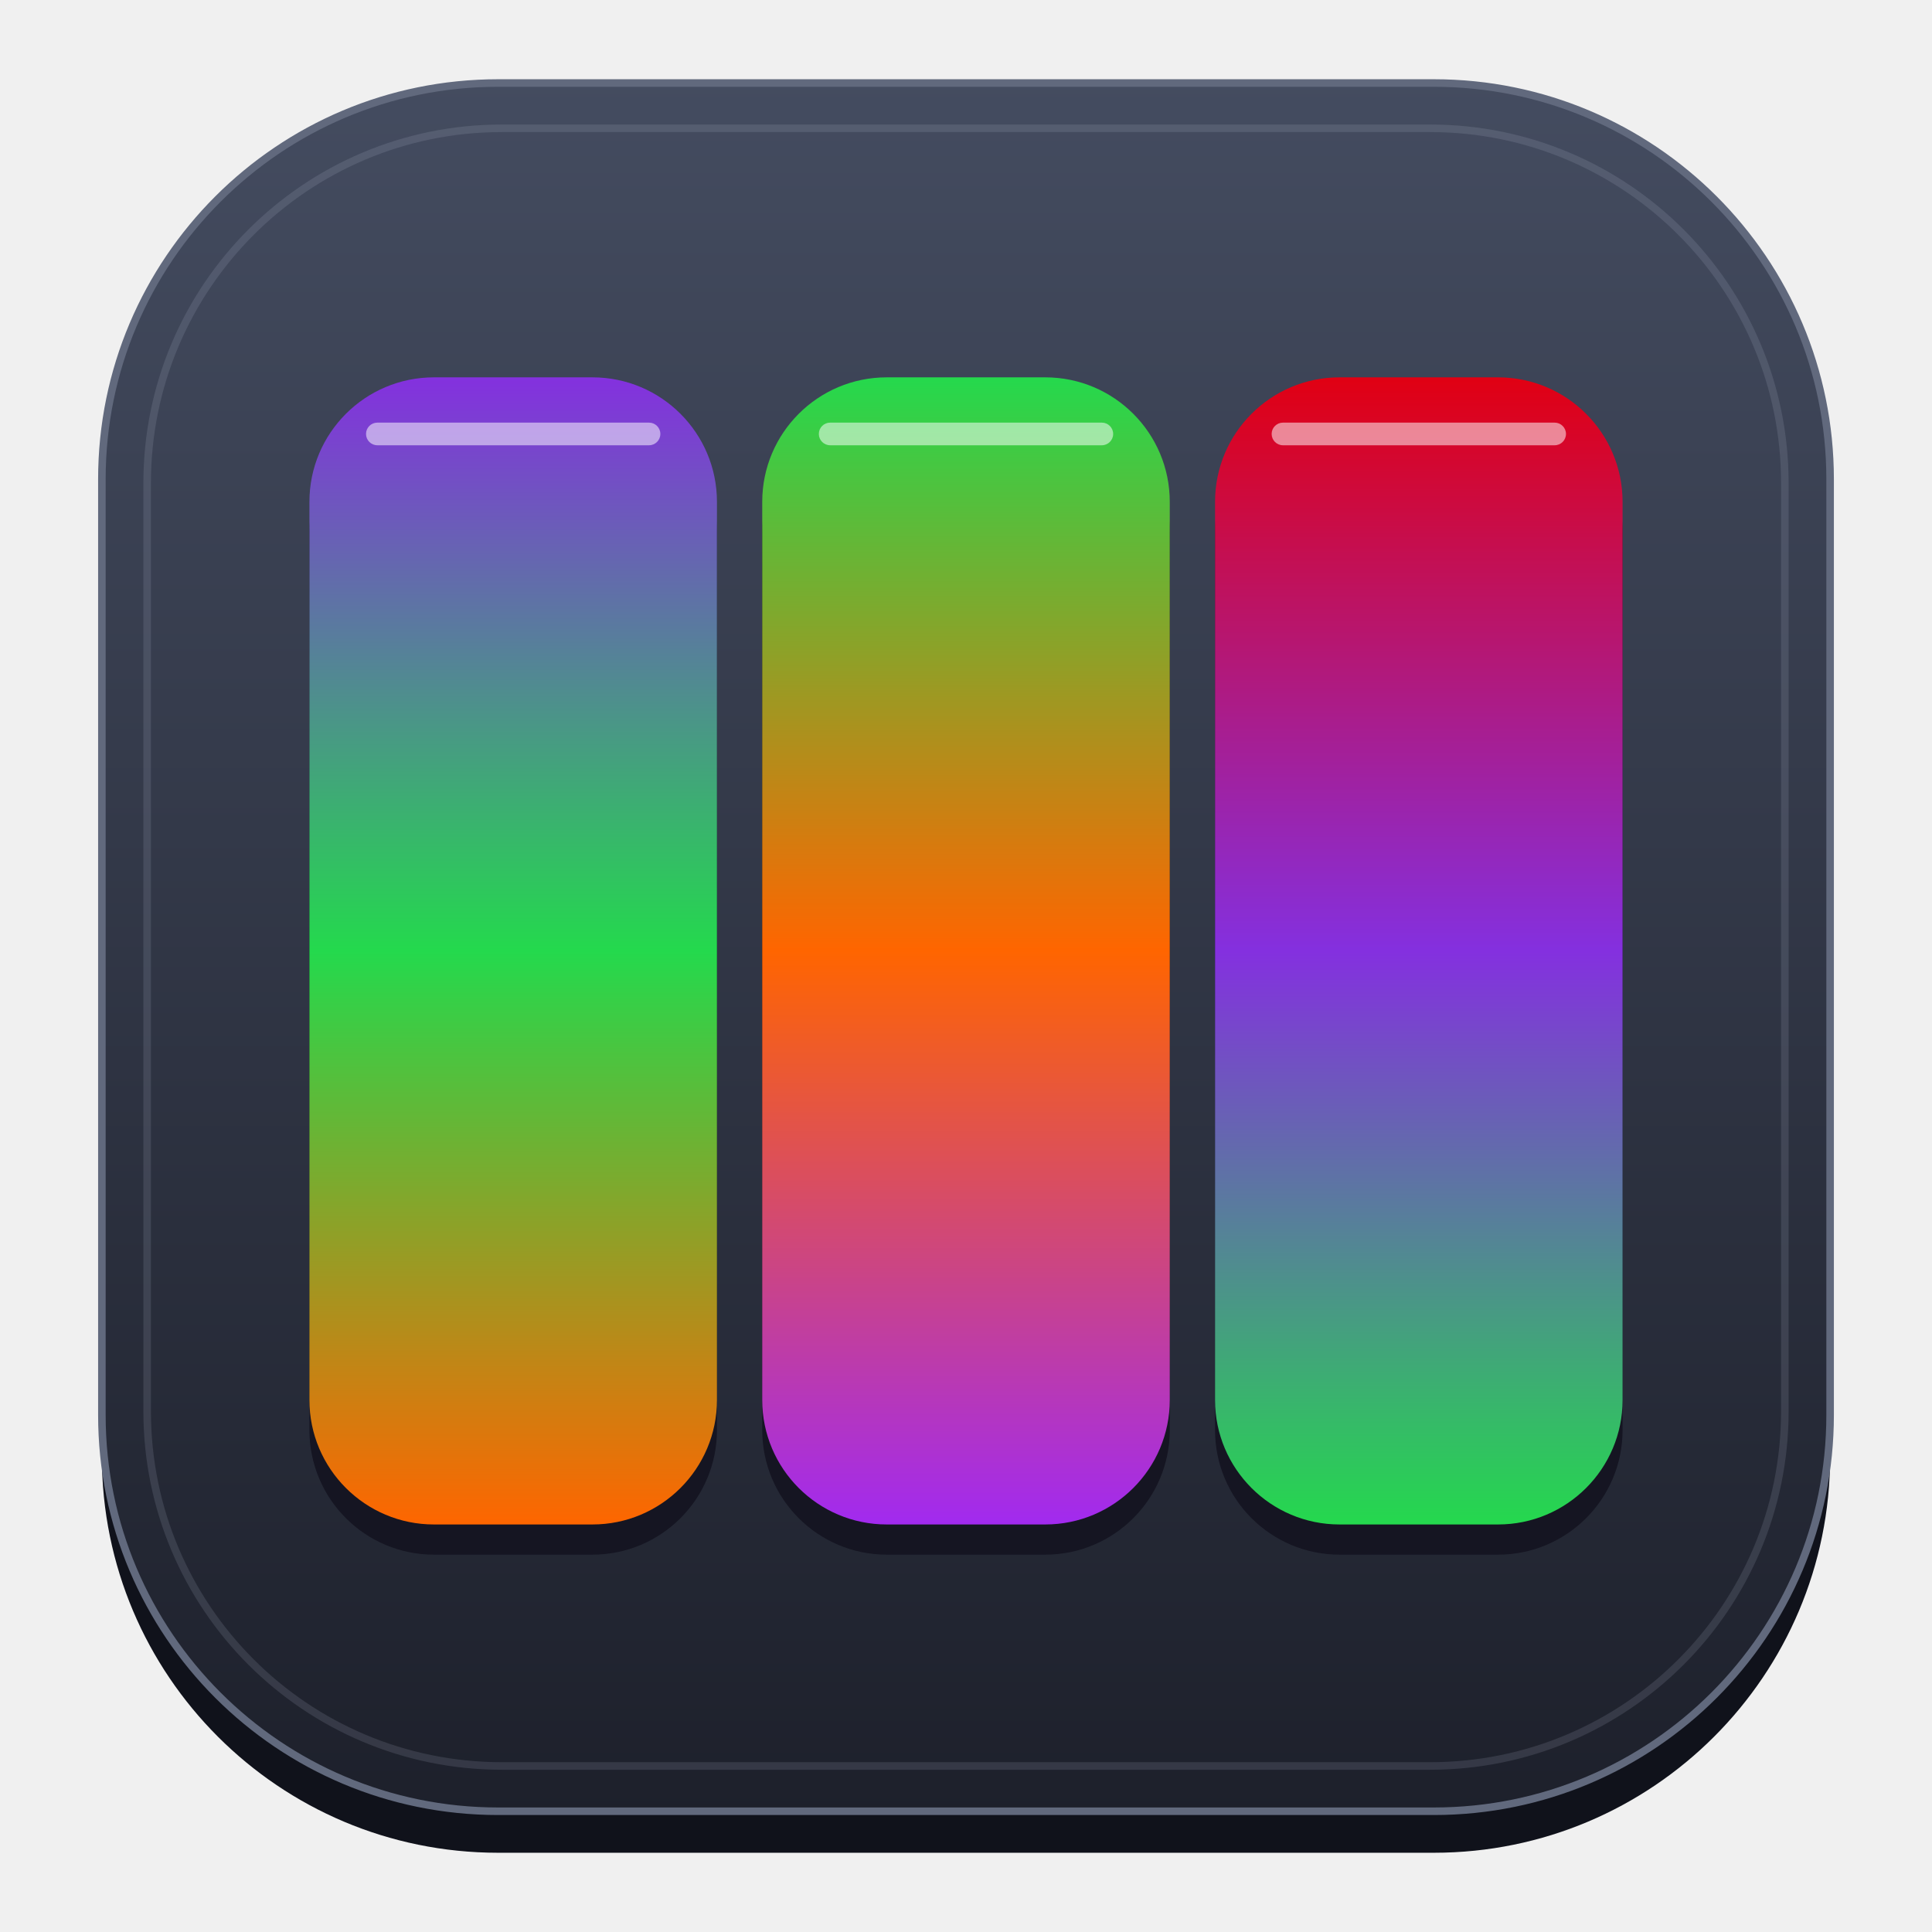
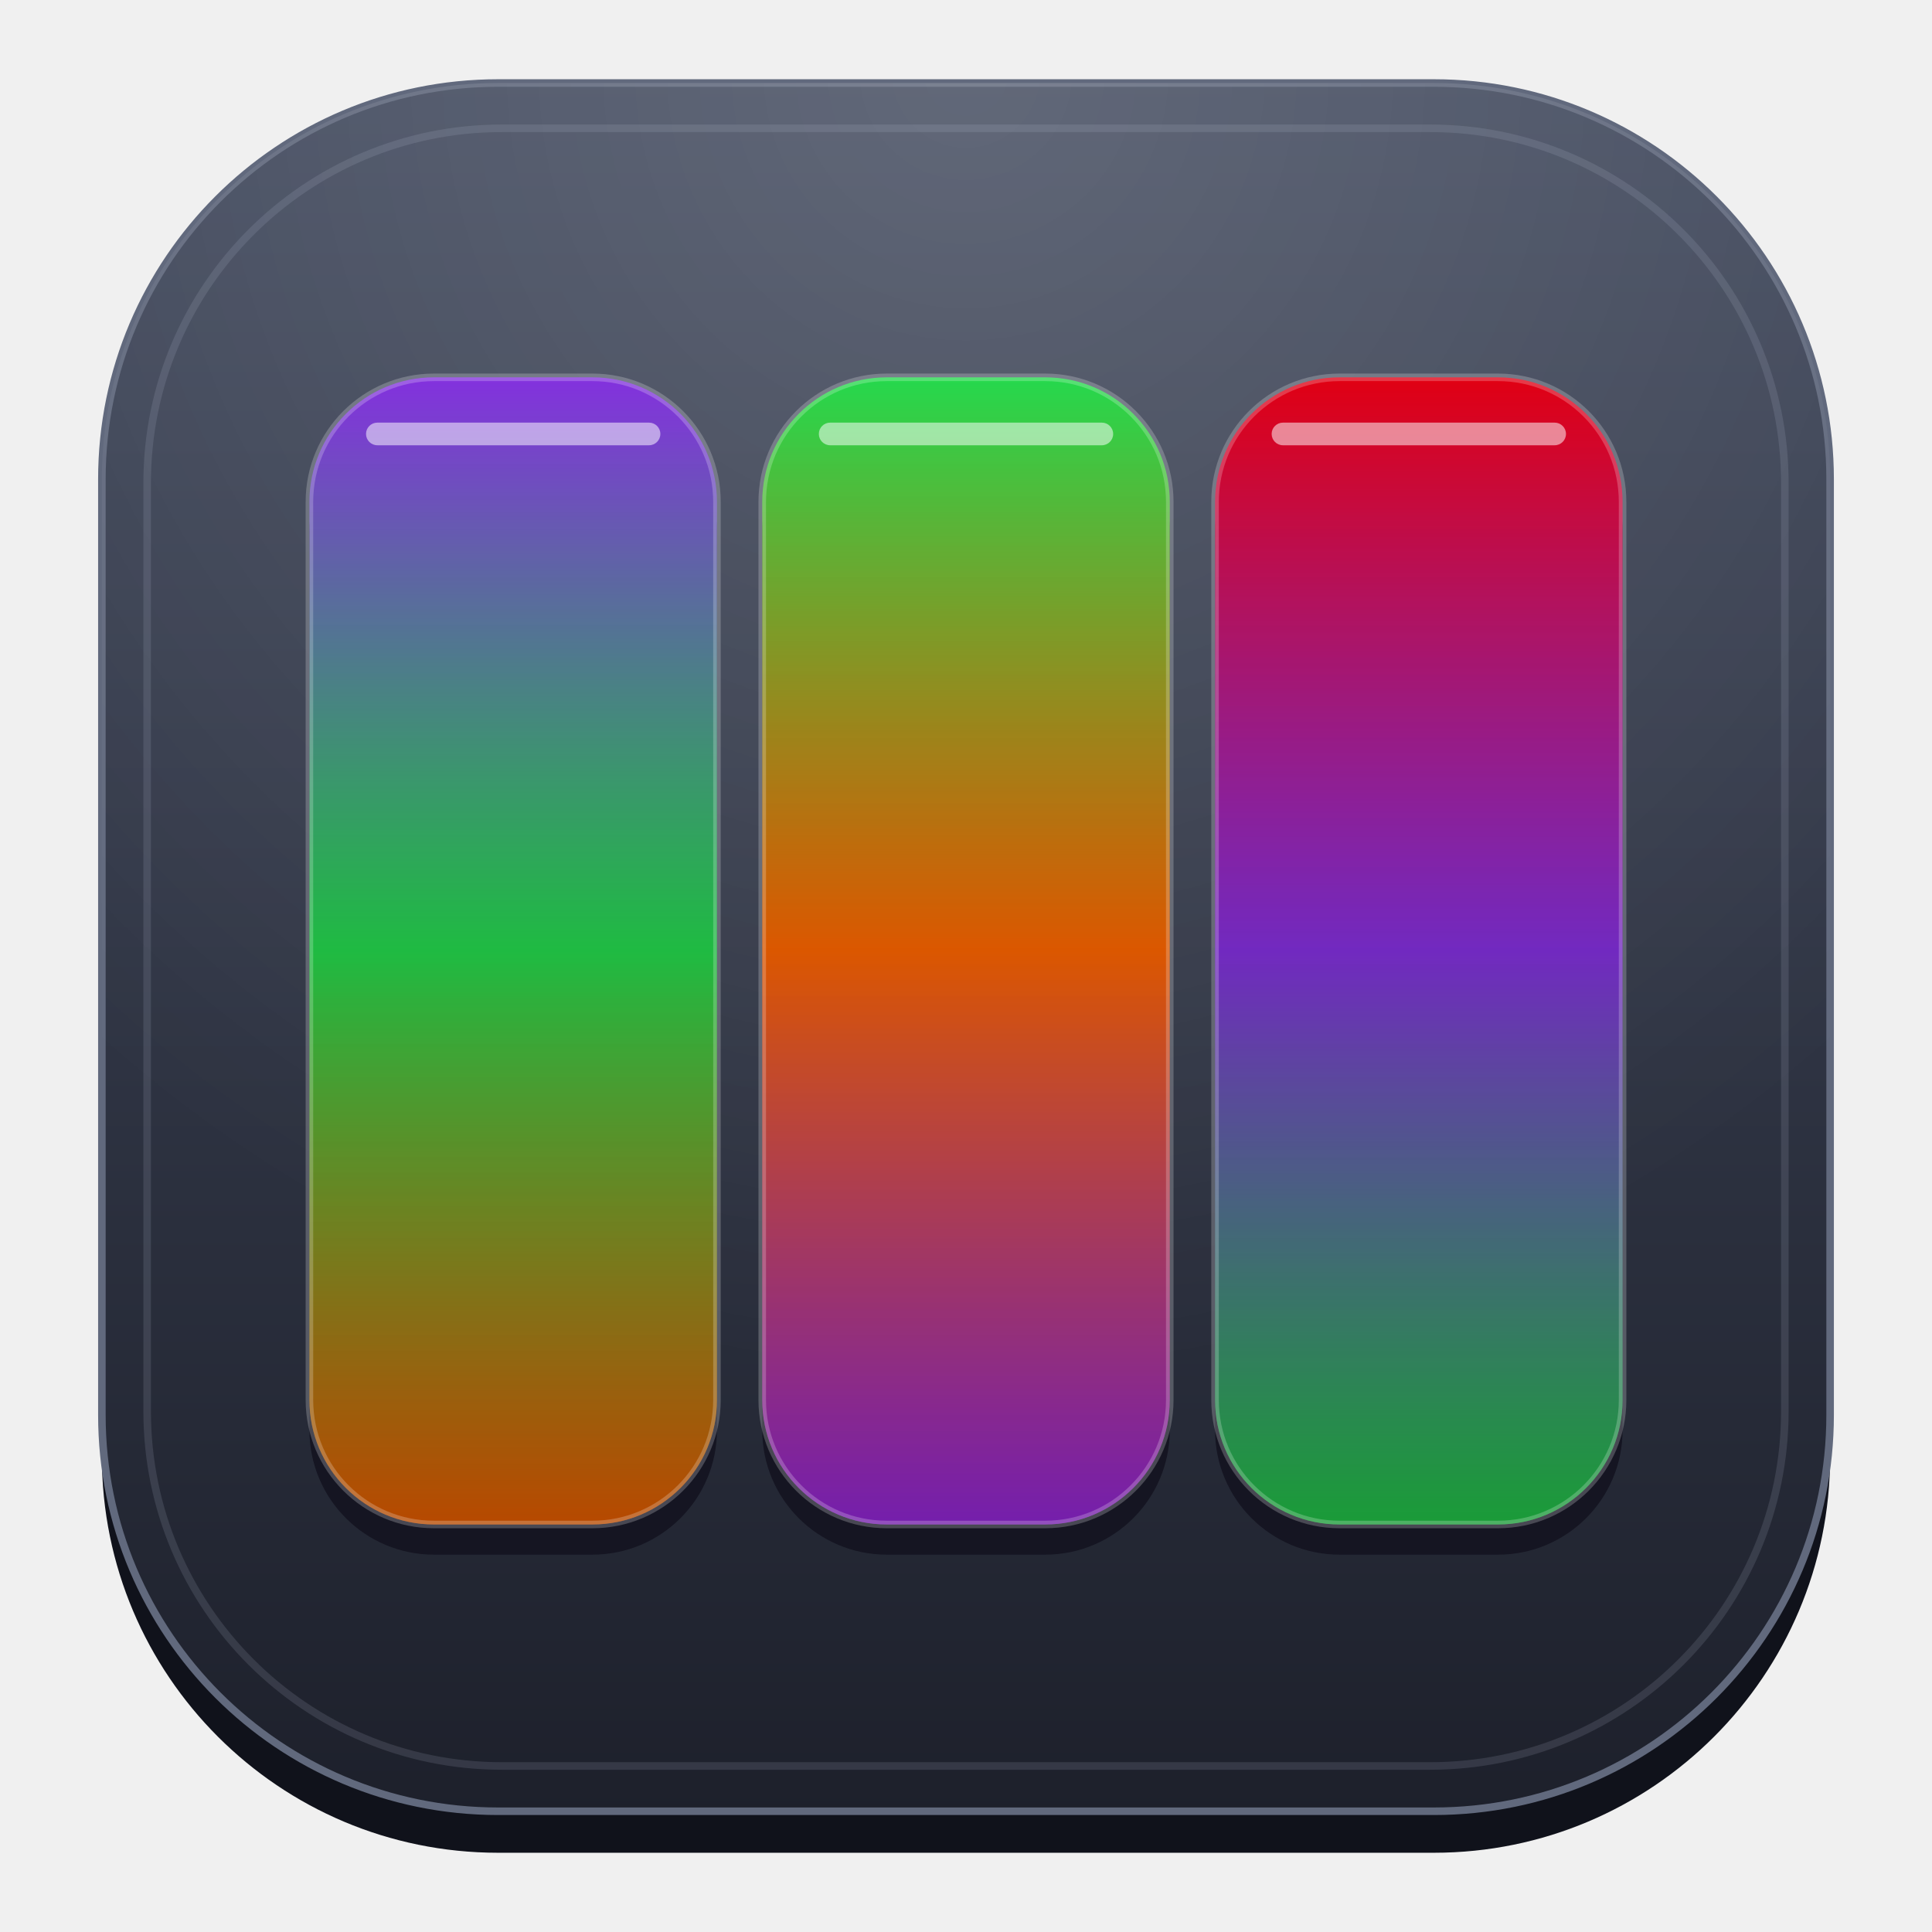
<svg xmlns="http://www.w3.org/2000/svg" width="1024" height="1024" viewBox="0 0 512 512">
  <defs>
    <linearGradient id="shell" x1="0%" y1="0%" x2="0%" y2="100%">
      <stop offset="0%" stop-color="#444c60" />
      <stop offset="100%" stop-color="#1d202b" />
    </linearGradient>
    <linearGradient id="am" x1="0%" y1="0%" x2="0%" y2="100%">
      <stop offset="0%" stop-color="#8430df" />
      <stop offset="50%" stop-color="#24d94d" />
      <stop offset="100%" stop-color="#ff6500" />
    </linearGradient>
    <linearGradient id="f" x1="0%" y1="0%" x2="0%" y2="100%">
      <stop offset="0%" stop-color="#24d94d" />
      <stop offset="50%" stop-color="#ff6500" />
      <stop offset="100%" stop-color="#a12af0" />
    </linearGradient>
    <linearGradient id="c" x1="0%" y1="0%" x2="0%" y2="100%">
      <stop offset="0%" stop-color="#e10012" />
      <stop offset="50%" stop-color="#8430df" />
      <stop offset="100%" stop-color="#24d94d" />
    </linearGradient>
+     <radialGradient id="sheen" cx="50%" cy="0%" r="75%">
+       <stop offset="0%" stop-color="#ffffff" stop-opacity=".16" />
+       <stop offset="100%" stop-color="#ffffff" stop-opacity="0" />
+     </radialGradient>
+     <linearGradient id="shade" x1="0%" y1="0%" x2="0%" y2="100%">
+       <stop offset="0%" stop-color="#000" stop-opacity="0" />
+       <stop offset="100%" stop-color="#000" stop-opacity=".28" />
+     </linearGradient>
  </defs>
  <rect x="27" y="33" width="458" height="458" rx="105" fill="#10121b" />
  <rect x="27" y="22" width="458" height="458" rx="105" fill="url(#shell)" stroke="#61697d" stroke-width="2" />
+   <rect x="27" y="22" width="458" height="458" rx="105" fill="url(#sheen)" />
  <rect x="39" y="34" width="434" height="434" rx="94" fill="none" stroke="#c1c9df" stroke-opacity=".14" stroke-width="2" />
  <rect x="82" y="108" width="108" height="304" rx="33" fill="#151522" />
  <rect x="82" y="100" width="108" height="304" rx="33" fill="url(#am)" />
+   <rect x="82" y="100" width="108" height="304" rx="33" fill="url(#shade)" stroke="#fff" stroke-opacity=".22" stroke-width="2" />
  <rect x="97" y="112" width="78" height="6" rx="3" fill="#fff" opacity="0.52" />
  <rect x="202" y="108" width="108" height="304" rx="33" fill="#151522" />
  <rect x="202" y="100" width="108" height="304" rx="33" fill="url(#f)" />
+   <rect x="202" y="100" width="108" height="304" rx="33" fill="url(#shade)" stroke="#fff" stroke-opacity=".22" stroke-width="2" />
  <rect x="217" y="112" width="78" height="6" rx="3" fill="#fff" opacity="0.52" />
  <rect x="322" y="108" width="108" height="304" rx="33" fill="#151522" />
  <rect x="322" y="100" width="108" height="304" rx="33" fill="url(#c)" />
+   <rect x="322" y="100" width="108" height="304" rx="33" fill="url(#shade)" stroke="#fff" stroke-opacity=".22" stroke-width="2" />
  <rect x="337" y="112" width="78" height="6" rx="3" fill="#fff" opacity="0.52" />
</svg>
